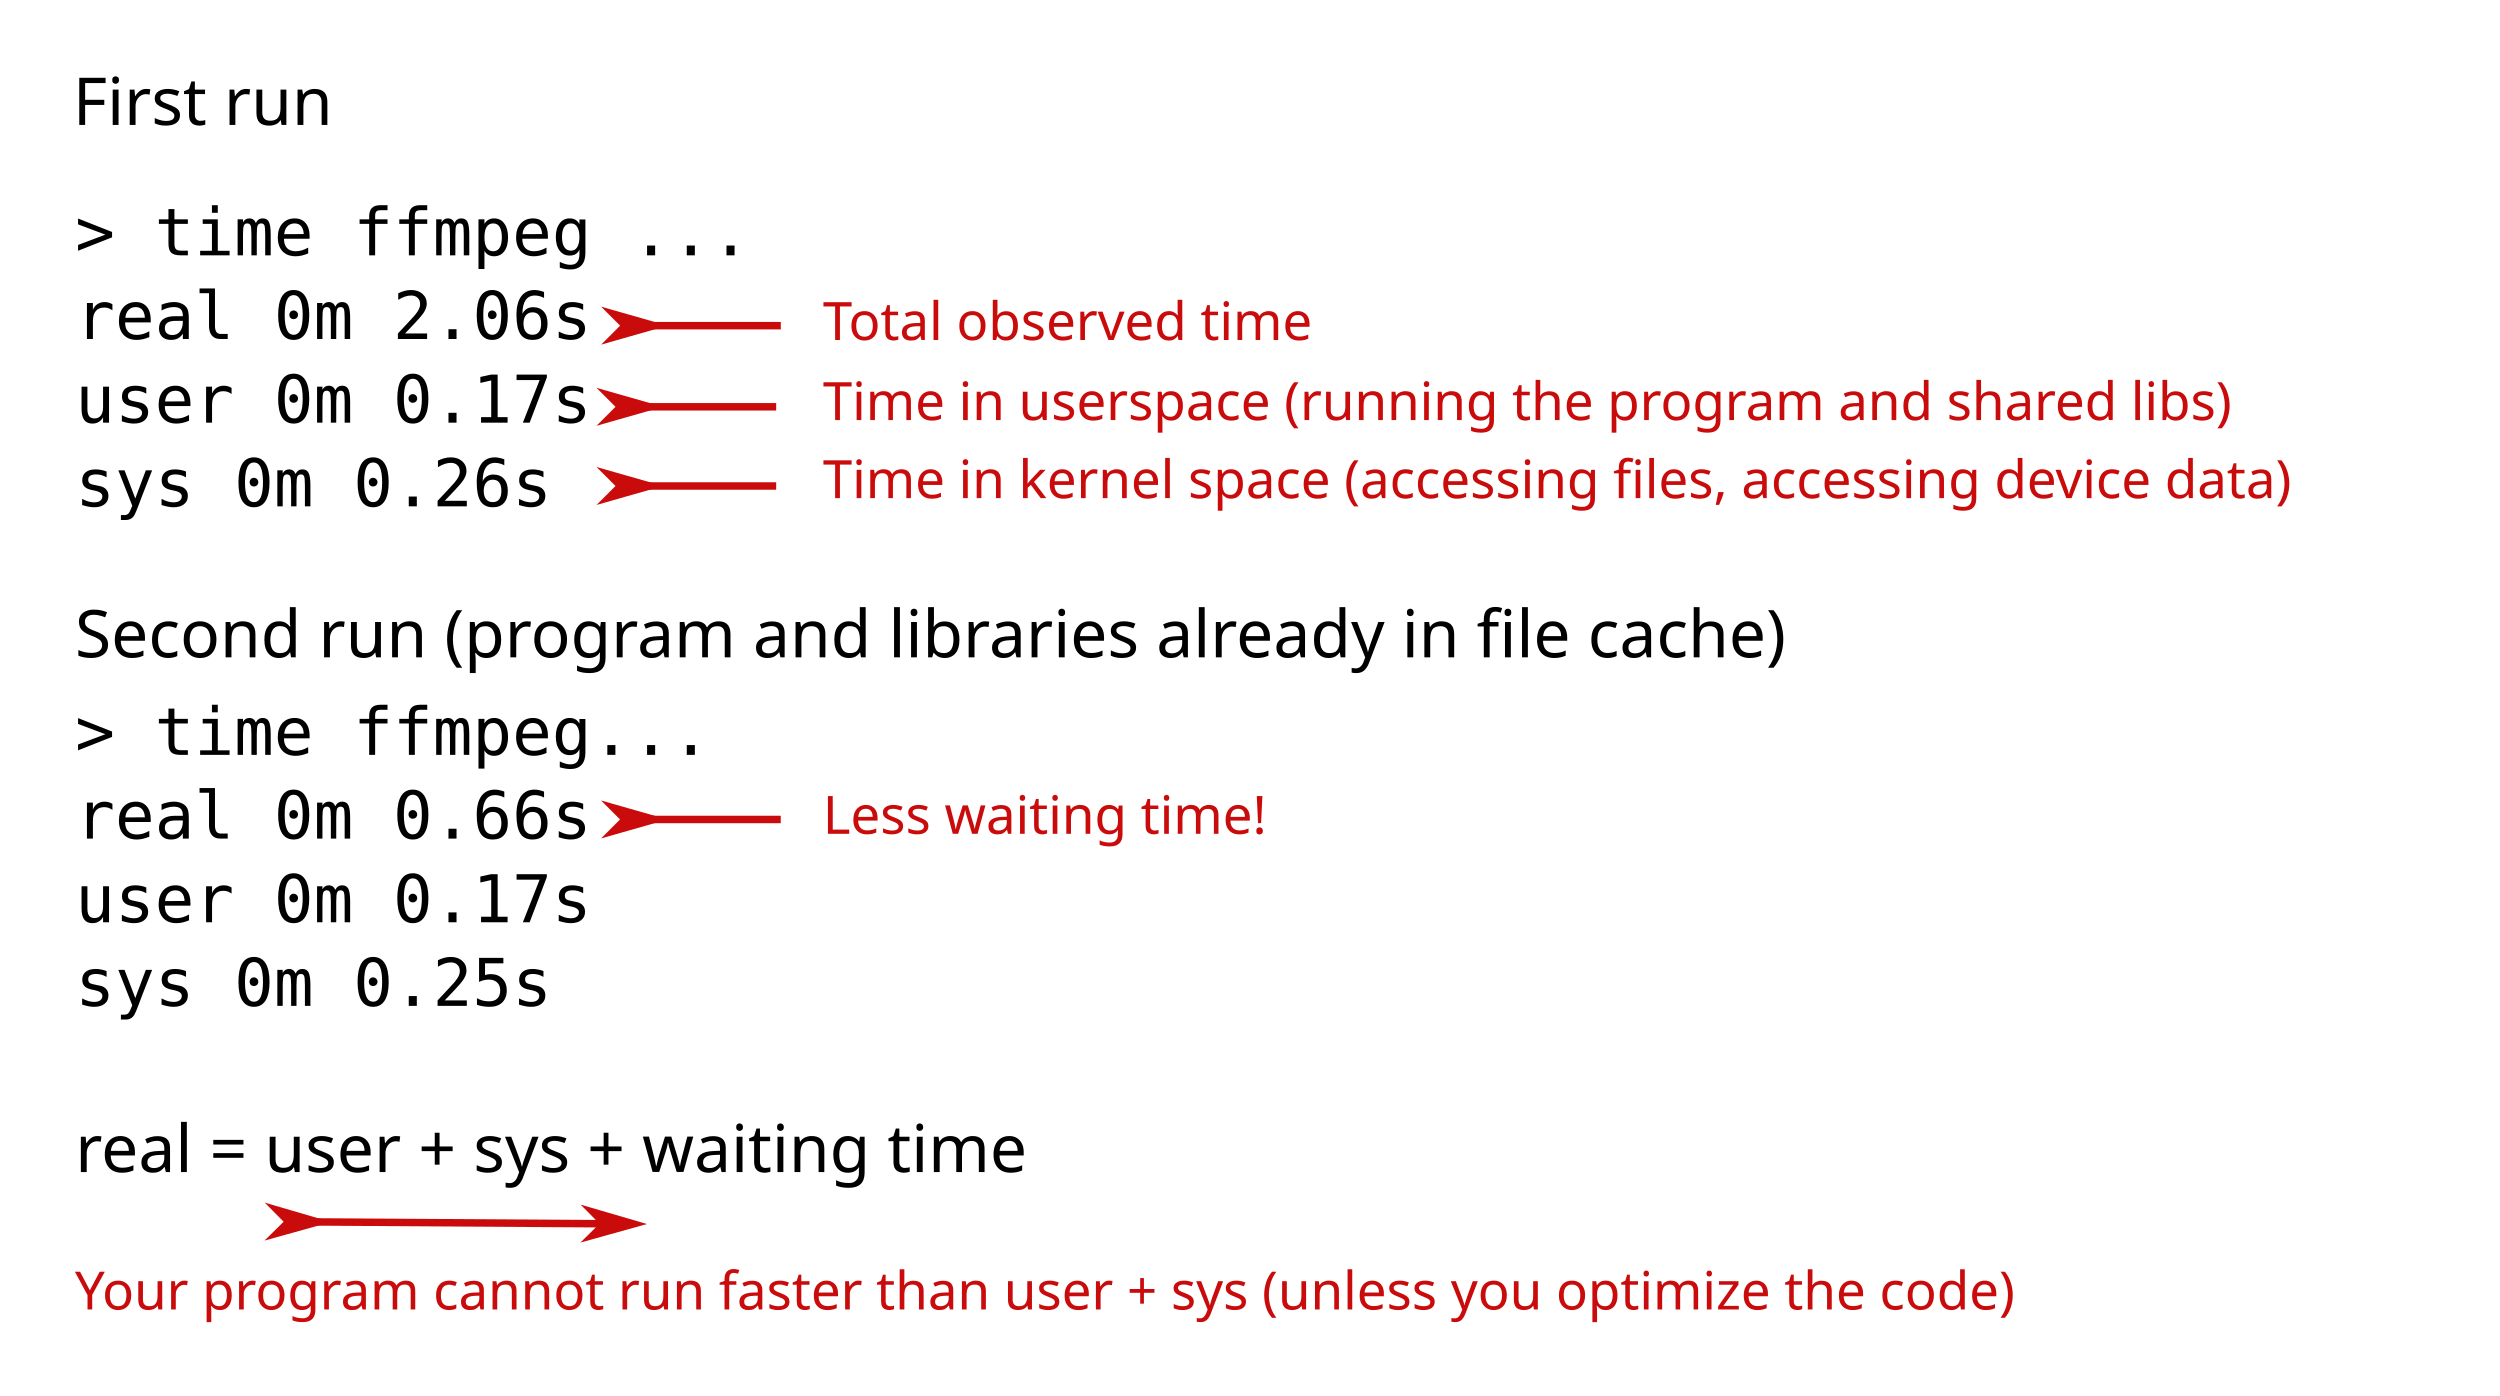
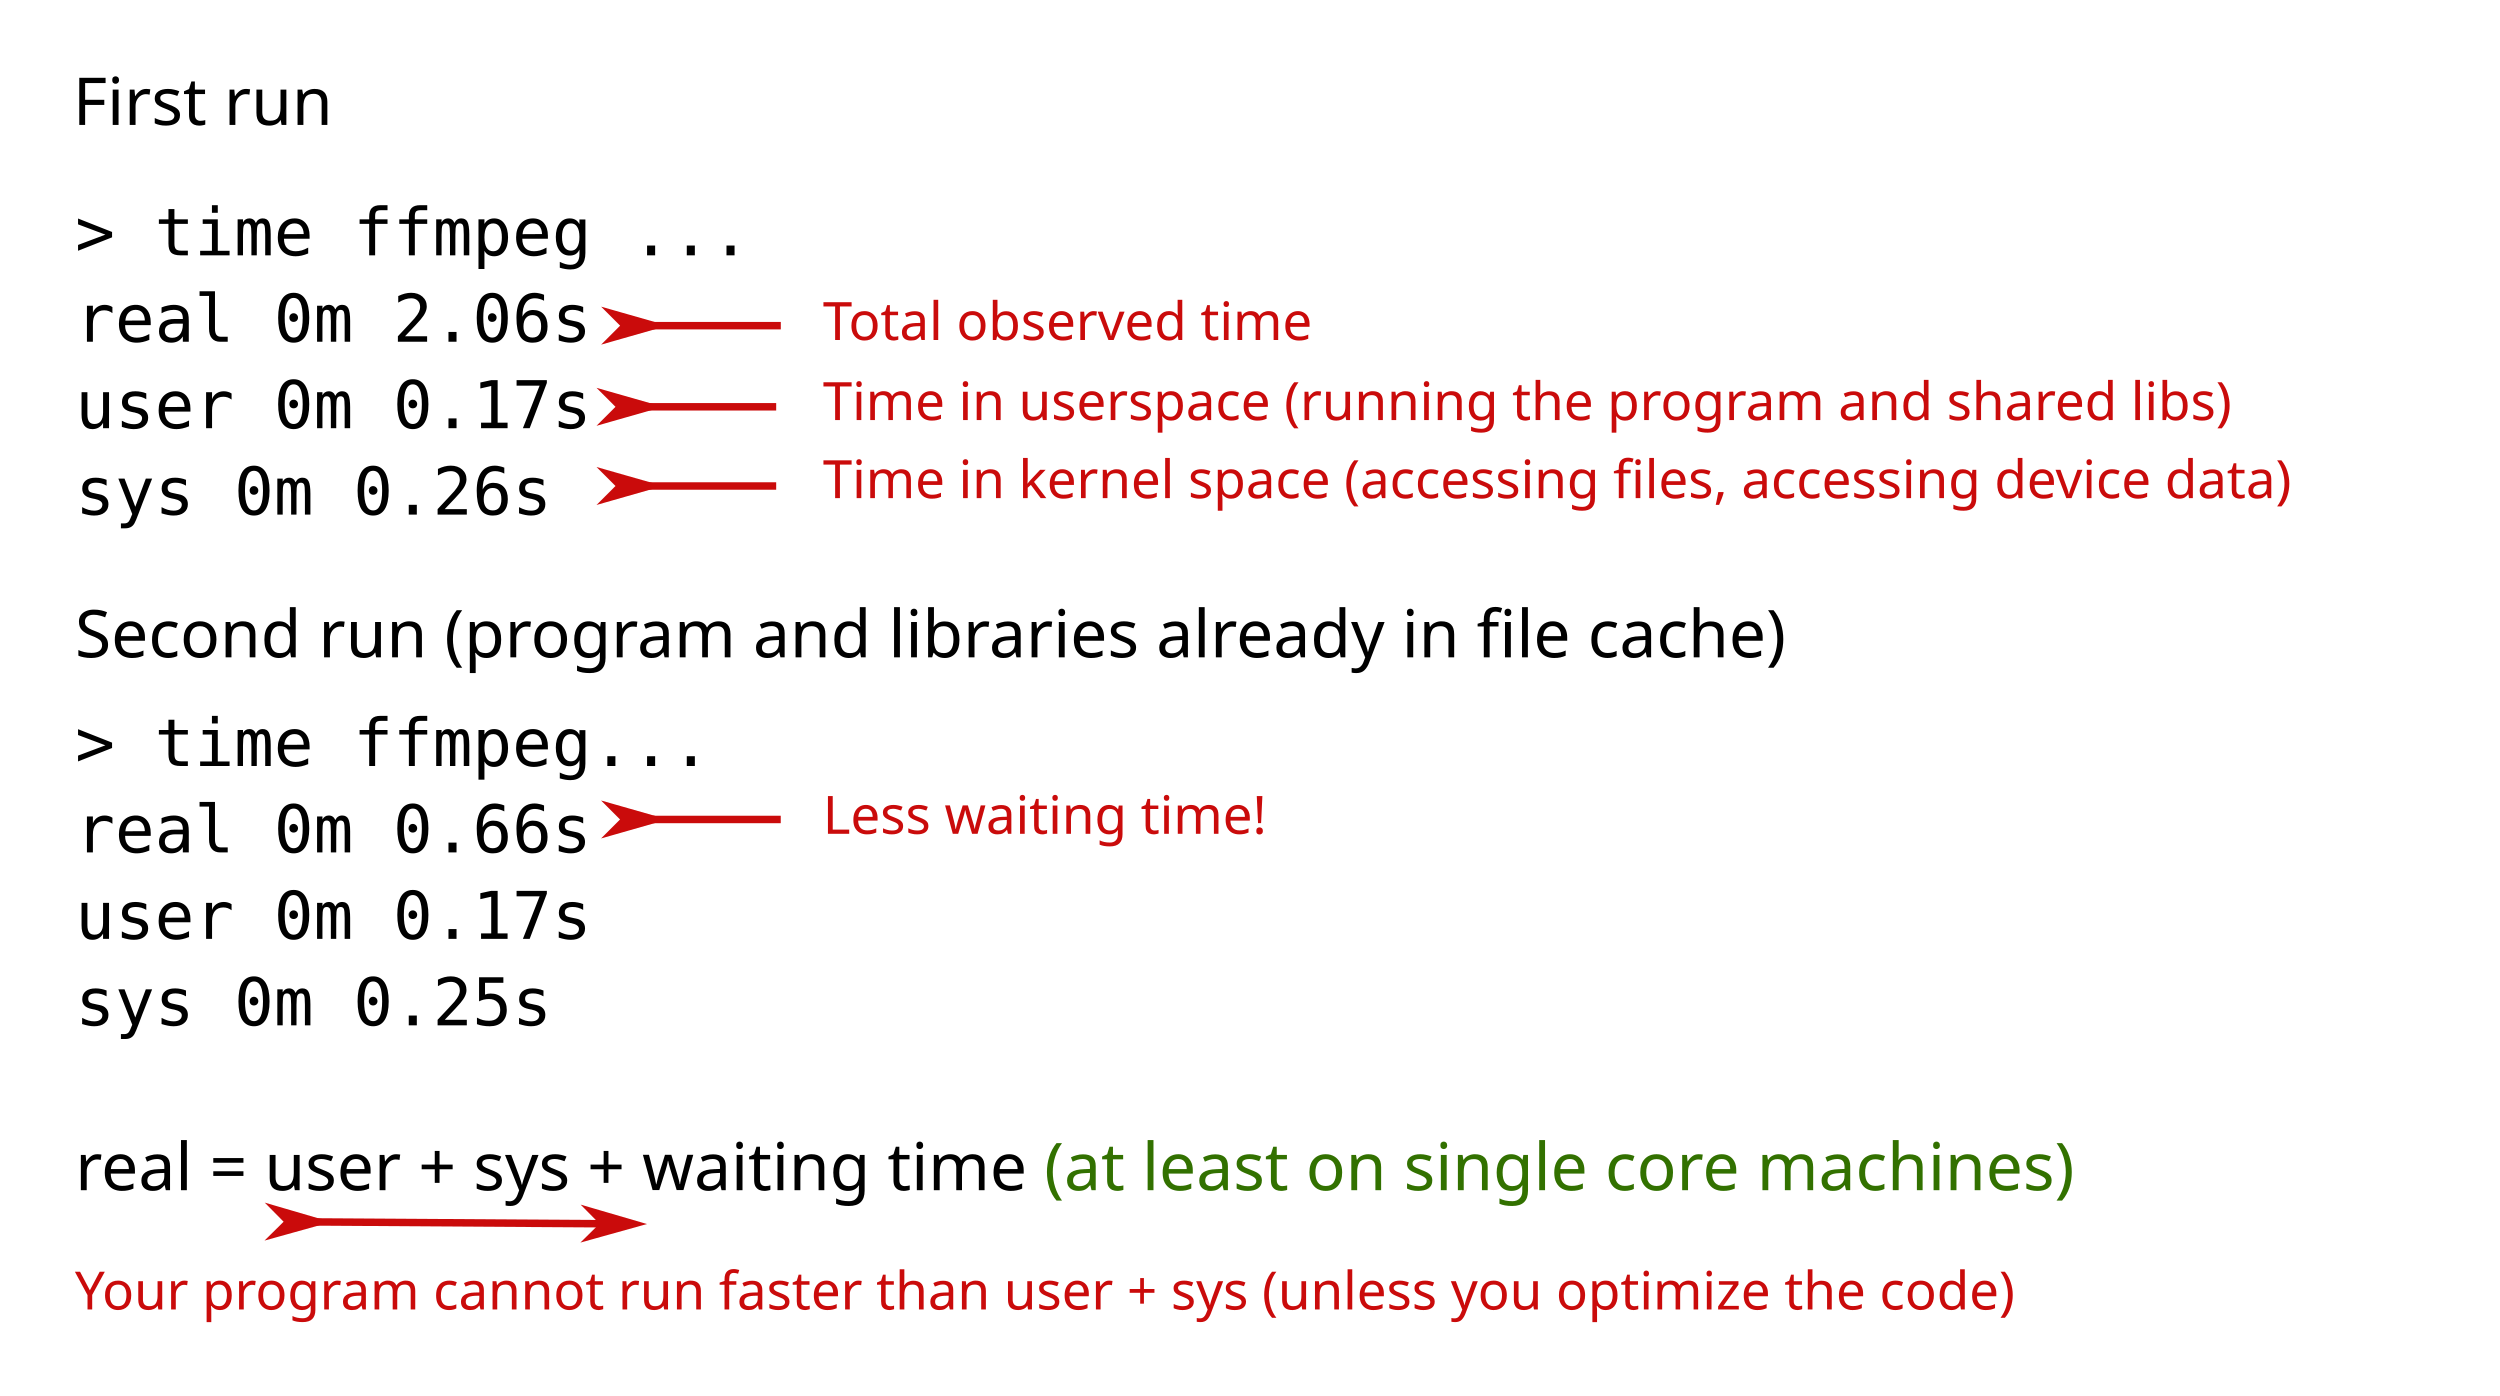
<svg xmlns="http://www.w3.org/2000/svg" width="334.216mm" height="186.528mm" viewBox="0 0 334.216 186.528" version="1.1" id="svg8">
  <defs id="defs2">
    <marker style="overflow:visible" id="marker3024" refX="0" refY="0" orient="auto">
      <path transform="matrix(0.4,0,0,0.4,4,0)" style="fill:#ca0b0b;fill-opacity:1;fill-rule:evenodd;stroke:#ca0b0b;stroke-width:1pt;stroke-opacity:1" d="M 0,0 5,-5 -12.5,0 5,5 Z" id="path3022" />
    </marker>
    <marker orient="auto" refY="0" refX="0" id="Arrow1Mstart" style="overflow:visible">
      <path id="path929" d="M 0,0 5,-5 -12.5,0 5,5 Z" style="fill:#ca0b0b;fill-opacity:1;fill-rule:evenodd;stroke:#ca0b0b;stroke-width:1pt;stroke-opacity:1" transform="matrix(0.4,0,0,0.4,4,0)" />
    </marker>
    <marker orient="auto" refY="0" refX="0" id="Arrow1Lstart" style="overflow:visible">
      <path id="path923" d="M 0,0 5,-5 -12.5,0 5,5 Z" style="fill:#000000;fill-opacity:1;fill-rule:evenodd;stroke:#000000;stroke-width:1pt;stroke-opacity:1" transform="matrix(0.8,0,0,0.8,10,0)" />
    </marker>
    <marker orient="auto" refY="0" refX="0" id="Arrow1Lend" style="overflow:visible">
      <path id="path926" d="M 0,0 5,-5 -12.5,0 5,5 Z" style="fill:#000000;fill-opacity:1;fill-rule:evenodd;stroke:#000000;stroke-width:1pt;stroke-opacity:1" transform="matrix(-0.8,0,0,-0.8,-10,0)" />
    </marker>
    <marker orient="auto" refY="0" refX="0" id="Arrow1Mstart-8" style="overflow:visible">
      <path id="path929-3" d="M 0,0 5,-5 -12.5,0 5,5 Z" style="fill:#ca0b0b;fill-opacity:1;fill-rule:evenodd;stroke:#ca0b0b;stroke-width:1pt;stroke-opacity:1" transform="matrix(0.4,0,0,0.4,4,0)" />
    </marker>
    <marker orient="auto" refY="0" refX="0" id="Arrow1Mstart-8-0" style="overflow:visible">
      <path id="path929-3-7" d="M 0,0 5,-5 -12.5,0 5,5 Z" style="fill:#ca0b0b;fill-opacity:1;fill-rule:evenodd;stroke:#ca0b0b;stroke-width:1pt;stroke-opacity:1" transform="matrix(0.4,0,0,0.4,4,0)" />
    </marker>
    <marker orient="auto" refY="0" refX="0" id="Arrow1Mstart-1" style="overflow:visible">
      <path id="path929-7" d="M 0,0 5,-5 -12.5,0 5,5 Z" style="fill:#ca0b0b;fill-opacity:1;fill-rule:evenodd;stroke:#ca0b0b;stroke-width:1pt;stroke-opacity:1" transform="matrix(0.4,0,0,0.4,4,0)" />
    </marker>
    <marker orient="auto" refY="0" refX="0" id="Arrow1Mstart-6" style="overflow:visible">
      <path id="path929-5" d="M 0,0 5,-5 -12.5,0 5,5 Z" style="fill:#ca0b0b;fill-opacity:1;fill-rule:evenodd;stroke:#ca0b0b;stroke-width:1pt;stroke-opacity:1" transform="matrix(0.4,0,0,0.4,4,0)" />
    </marker>
  </defs>
  <g id="layer1" transform="translate(-2.792009,-8.111828)">
    <text xml:space="preserve" style="font-style:normal;font-variant:normal;font-weight:normal;font-stretch:normal;font-size:8.819px;line-height:125%;font-family:Sans;-inkscape-font-specification:'Sans, Normal';font-variant-ligatures:normal;font-variant-caps:normal;font-variant-numeric:normal;font-feature-settings:normal;text-align:start;letter-spacing:0px;word-spacing:0px;writing-mode:lr-tb;text-anchor:start;fill:#000000;fill-opacity:1;stroke:none;stroke-width:0.265px;stroke-linecap:butt;stroke-linejoin:miter;stroke-opacity:1" x="12.851" y="42.244" id="text817">
-       <tspan id="tspan815" x="12.851" y="42.244" style="font-style:normal;font-variant:normal;font-weight:normal;font-stretch:normal;font-size:8.819px;font-family:'Inconsolata';-inkscape-font-specification:'Inconsolata, Normal';font-variant-ligatures:normal;font-variant-caps:normal;font-variant-numeric:normal;font-feature-settings:normal;text-align:start;writing-mode:lr-tb;text-anchor:start;stroke-width:0.265px">&gt; time ffmpeg ...</tspan>
-       <tspan x="12.851" y="53.429" style="font-style:normal;font-variant:normal;font-weight:normal;font-stretch:normal;font-size:8.819px;font-family:'Inconsolata';-inkscape-font-specification:'Inconsolata, Normal';font-variant-ligatures:normal;font-variant-caps:normal;font-variant-numeric:normal;font-feature-settings:normal;text-align:start;writing-mode:lr-tb;text-anchor:start;stroke-width:0.265px" id="tspan831">real	0m 2.06s</tspan>
-       <tspan x="12.851" y="64.614" style="font-style:normal;font-variant:normal;font-weight:normal;font-stretch:normal;font-size:8.819px;font-family:'Inconsolata';-inkscape-font-specification:'Inconsolata, Normal';font-variant-ligatures:normal;font-variant-caps:normal;font-variant-numeric:normal;font-feature-settings:normal;text-align:start;writing-mode:lr-tb;text-anchor:start;stroke-width:0.265px" id="tspan819">user	0m 0.17s</tspan>
-       <tspan x="12.851" y="75.798" style="font-style:normal;font-variant:normal;font-weight:normal;font-stretch:normal;font-size:8.819px;font-family:'Inconsolata';-inkscape-font-specification:'Inconsolata, Normal';font-variant-ligatures:normal;font-variant-caps:normal;font-variant-numeric:normal;font-feature-settings:normal;text-align:start;writing-mode:lr-tb;text-anchor:start;stroke-width:0.265px" id="tspan821">sys	0m 0.26s</tspan>
-       <tspan x="12.851" y="86.983" style="font-style:normal;font-variant:normal;font-weight:normal;font-stretch:normal;font-size:8.819px;font-family:'Inconsolata';-inkscape-font-specification:'Inconsolata, Normal';font-variant-ligatures:normal;font-variant-caps:normal;font-variant-numeric:normal;font-feature-settings:normal;text-align:start;writing-mode:lr-tb;text-anchor:start;stroke-width:0.265px" id="tspan823" />
-       <tspan x="12.851" y="98.007" style="font-style:normal;font-variant:normal;font-weight:normal;font-stretch:normal;font-size:8.819px;font-family:'Inconsolata';-inkscape-font-specification:'Inconsolata, Normal';font-variant-ligatures:normal;font-variant-caps:normal;font-variant-numeric:normal;font-feature-settings:normal;text-align:start;writing-mode:lr-tb;text-anchor:start;stroke-width:0.265px" id="tspan833" />
-       <tspan x="12.851" y="109.032" style="font-style:normal;font-variant:normal;font-weight:normal;font-stretch:normal;font-size:8.819px;font-family:'Inconsolata';-inkscape-font-specification:'Inconsolata, Normal';font-variant-ligatures:normal;font-variant-caps:normal;font-variant-numeric:normal;font-feature-settings:normal;text-align:start;writing-mode:lr-tb;text-anchor:start;stroke-width:0.265px" id="tspan843">&gt; time ffmpeg...</tspan>
-       <tspan x="12.851" y="120.216" style="font-style:normal;font-variant:normal;font-weight:normal;font-stretch:normal;font-size:8.819px;font-family:'Inconsolata';-inkscape-font-specification:'Inconsolata, Normal';font-variant-ligatures:normal;font-variant-caps:normal;font-variant-numeric:normal;font-feature-settings:normal;text-align:start;writing-mode:lr-tb;text-anchor:start;stroke-width:0.265px" id="tspan825">real	0m 0.66s</tspan>
-       <tspan x="12.851" y="131.401" style="font-style:normal;font-variant:normal;font-weight:normal;font-stretch:normal;font-size:8.819px;font-family:'Inconsolata';-inkscape-font-specification:'Inconsolata, Normal';font-variant-ligatures:normal;font-variant-caps:normal;font-variant-numeric:normal;font-feature-settings:normal;text-align:start;writing-mode:lr-tb;text-anchor:start;stroke-width:0.265px" id="tspan827">user	0m 0.17s</tspan>
-       <tspan x="12.851" y="142.586" style="font-style:normal;font-variant:normal;font-weight:normal;font-stretch:normal;font-size:8.819px;font-family:'Inconsolata';-inkscape-font-specification:'Inconsolata, Normal';font-variant-ligatures:normal;font-variant-caps:normal;font-variant-numeric:normal;font-feature-settings:normal;text-align:start;writing-mode:lr-tb;text-anchor:start;stroke-width:0.265px" id="tspan829">sys	0m 0.25s</tspan>
-       <tspan x="12.851" y="153.771" style="font-style:normal;font-variant:normal;font-weight:normal;font-stretch:normal;font-size:8.819px;font-family:'Inconsolata';-inkscape-font-specification:'Inconsolata, Normal';font-variant-ligatures:normal;font-variant-caps:normal;font-variant-numeric:normal;font-feature-settings:normal;text-align:start;writing-mode:lr-tb;text-anchor:start;stroke-width:0.265px" id="tspan835" />
-       <tspan x="12.851" y="164.795" style="font-style:normal;font-variant:normal;font-weight:normal;font-stretch:normal;font-size:8.819px;font-family:sans-serif;-inkscape-font-specification:'sans-serif, Normal';font-variant-ligatures:normal;font-variant-caps:normal;font-variant-numeric:normal;font-feature-settings:normal;text-align:start;writing-mode:lr-tb;text-anchor:start;stroke-width:0.265px" id="tspan837">real = user + sys + waiting time</tspan>
+       <tspan id="tspan815" x="12.851" y="42.244" style="font-style:normal;font-variant:normal;font-weight:normal;font-stretch:normal;font-size:8.819px;font-family:Inconsolata;-inkscape-font-specification:'Inconsolata, Normal';font-variant-ligatures:normal;font-variant-caps:normal;font-variant-numeric:normal;font-feature-settings:normal;text-align:start;writing-mode:lr-tb;text-anchor:start;stroke-width:0.265px">&gt; time ffmpeg ...</tspan>
+       <tspan x="12.851" y="53.8" style="font-style:normal;font-variant:normal;font-weight:normal;font-stretch:normal;font-size:8.819px;font-family:Inconsolata;-inkscape-font-specification:'Inconsolata, Normal';font-variant-ligatures:normal;font-variant-caps:normal;font-variant-numeric:normal;font-feature-settings:normal;text-align:start;writing-mode:lr-tb;text-anchor:start;stroke-width:0.265px" id="tspan831">real	0m 2.06s</tspan>
+       <tspan x="12.851" y="65.355" style="font-style:normal;font-variant:normal;font-weight:normal;font-stretch:normal;font-size:8.819px;font-family:Inconsolata;-inkscape-font-specification:'Inconsolata, Normal';font-variant-ligatures:normal;font-variant-caps:normal;font-variant-numeric:normal;font-feature-settings:normal;text-align:start;writing-mode:lr-tb;text-anchor:start;stroke-width:0.265px" id="tspan819">user	0m 0.17s</tspan>
+       <tspan x="12.851" y="76.911" style="font-style:normal;font-variant:normal;font-weight:normal;font-stretch:normal;font-size:8.819px;font-family:Inconsolata;-inkscape-font-specification:'Inconsolata, Normal';font-variant-ligatures:normal;font-variant-caps:normal;font-variant-numeric:normal;font-feature-settings:normal;text-align:start;writing-mode:lr-tb;text-anchor:start;stroke-width:0.265px" id="tspan821">sys	0m 0.26s</tspan>
+       <tspan x="12.851" y="87.935" id="tspan823" />
+       <tspan x="12.851" y="98.959" id="tspan833" />
+       <tspan x="12.851" y="110.515" style="font-style:normal;font-variant:normal;font-weight:normal;font-stretch:normal;font-size:8.819px;font-family:Inconsolata;-inkscape-font-specification:'Inconsolata, Normal';font-variant-ligatures:normal;font-variant-caps:normal;font-variant-numeric:normal;font-feature-settings:normal;text-align:start;writing-mode:lr-tb;text-anchor:start;stroke-width:0.265px" id="tspan843">&gt; time ffmpeg...</tspan>
+       <tspan x="12.851" y="122.07" style="font-style:normal;font-variant:normal;font-weight:normal;font-stretch:normal;font-size:8.819px;font-family:Inconsolata;-inkscape-font-specification:'Inconsolata, Normal';font-variant-ligatures:normal;font-variant-caps:normal;font-variant-numeric:normal;font-feature-settings:normal;text-align:start;writing-mode:lr-tb;text-anchor:start;stroke-width:0.265px" id="tspan825">real	0m 0.66s</tspan>
+       <tspan x="12.851" y="133.626" style="font-style:normal;font-variant:normal;font-weight:normal;font-stretch:normal;font-size:8.819px;font-family:Inconsolata;-inkscape-font-specification:'Inconsolata, Normal';font-variant-ligatures:normal;font-variant-caps:normal;font-variant-numeric:normal;font-feature-settings:normal;text-align:start;writing-mode:lr-tb;text-anchor:start;stroke-width:0.265px" id="tspan827">user	0m 0.17s</tspan>
+       <tspan x="12.851" y="145.181" style="font-style:normal;font-variant:normal;font-weight:normal;font-stretch:normal;font-size:8.819px;font-family:Inconsolata;-inkscape-font-specification:'Inconsolata, Normal';font-variant-ligatures:normal;font-variant-caps:normal;font-variant-numeric:normal;font-feature-settings:normal;text-align:start;writing-mode:lr-tb;text-anchor:start;stroke-width:0.265px" id="tspan829">sys	0m 0.25s</tspan>
+       <tspan x="12.851" y="156.206" id="tspan835" />
+       <tspan x="12.851" y="167.23" style="font-style:normal;font-variant:normal;font-weight:normal;font-stretch:normal;font-size:8.819px;font-family:sans-serif;-inkscape-font-specification:'sans-serif, Normal';font-variant-ligatures:normal;font-variant-caps:normal;font-variant-numeric:normal;font-feature-settings:normal;text-align:start;writing-mode:lr-tb;text-anchor:start;stroke-width:0.265px" id="tspan837">real = user + sys + waiting time <tspan style="fill:#327100;fill-opacity:1" id="tspan5828">(at least on single core machines)</tspan>
+       </tspan>
    </text>
    <text xml:space="preserve" style="font-style:normal;font-variant:normal;font-weight:normal;font-stretch:normal;font-size:8.819px;line-height:125%;font-family:Sans;-inkscape-font-specification:'Sans, Normal';font-variant-ligatures:normal;font-variant-caps:normal;font-variant-numeric:normal;font-feature-settings:normal;text-align:start;letter-spacing:0px;word-spacing:0px;writing-mode:lr-tb;text-anchor:start;fill:#000000;fill-opacity:1;stroke:none;stroke-width:0.265px;stroke-linecap:butt;stroke-linejoin:miter;stroke-opacity:1" x="12.533" y="24.813" id="text841">
      <tspan id="tspan839" x="12.533" y="24.813" style="fill:#000000;fill-opacity:1;stroke:none;stroke-width:0.265px;stroke-opacity:1">First run</tspan>
    </text>
    <text xml:space="preserve" style="font-style:normal;font-variant:normal;font-weight:normal;font-stretch:normal;font-size:8.819px;line-height:125%;font-family:Sans;-inkscape-font-specification:'Sans, Normal';font-variant-ligatures:normal;font-variant-caps:normal;font-variant-numeric:normal;font-feature-settings:normal;text-align:start;letter-spacing:0px;word-spacing:0px;writing-mode:lr-tb;text-anchor:start;fill:#000000;fill-opacity:1;stroke:none;stroke-width:0.265px;stroke-linecap:butt;stroke-linejoin:miter;stroke-opacity:1" x="12.817" y="95.987" id="text841-7">
      <tspan id="tspan839-4" x="12.817" y="95.987" style="fill:#000000;fill-opacity:1;stroke-width:0.265px">Second run (program and libraries already in file cache)</tspan>
    </text>
    <text xml:space="preserve" style="font-style:normal;font-variant:normal;font-weight:normal;font-stretch:normal;font-size:8.819px;line-height:125%;font-family:Sans;-inkscape-font-specification:'Sans, Normal';font-variant-ligatures:normal;font-variant-caps:normal;font-variant-numeric:normal;font-feature-settings:normal;text-align:start;letter-spacing:0px;word-spacing:0px;writing-mode:lr-tb;text-anchor:start;fill:#000000;fill-opacity:1;stroke:none;stroke-width:0.265px;stroke-linecap:butt;stroke-linejoin:miter;stroke-opacity:1" x="112.796" y="64.267" id="text841-4">
      <tspan x="112.796" y="64.267" style="font-style:normal;font-variant:normal;font-weight:normal;font-stretch:normal;font-size:7.056px;font-family:Sans;-inkscape-font-specification:'Sans, Normal';font-variant-ligatures:normal;font-variant-caps:normal;font-variant-numeric:normal;font-feature-settings:normal;text-align:start;writing-mode:lr-tb;text-anchor:start;fill:#ca0b0b;fill-opacity:1;stroke-width:0.265px" id="tspan881">Time in userspace (running the program and shared libs)</tspan>
    </text>
    <text xml:space="preserve" style="font-style:normal;font-variant:normal;font-weight:normal;font-stretch:normal;font-size:8.819px;line-height:125%;font-family:Sans;-inkscape-font-specification:'Sans, Normal';font-variant-ligatures:normal;font-variant-caps:normal;font-variant-numeric:normal;font-feature-settings:normal;text-align:start;letter-spacing:0px;word-spacing:0px;writing-mode:lr-tb;text-anchor:start;fill:#000000;fill-opacity:1;stroke:none;stroke-width:0.265px;stroke-linecap:butt;stroke-linejoin:miter;stroke-opacity:1" x="112.796" y="74.702" id="text841-4-6">
      <tspan x="112.796" y="74.702" style="font-style:normal;font-variant:normal;font-weight:normal;font-stretch:normal;font-size:7.056px;font-family:Sans;-inkscape-font-specification:'Sans, Normal';font-variant-ligatures:normal;font-variant-caps:normal;font-variant-numeric:normal;font-feature-settings:normal;text-align:start;writing-mode:lr-tb;text-anchor:start;fill:#ca0b0b;fill-opacity:1;stroke-width:0.265px" id="tspan881-8">Time in kernel space (accessing files, accessing device data)</tspan>
    </text>
    <text xml:space="preserve" style="font-style:normal;font-variant:normal;font-weight:normal;font-stretch:normal;font-size:8.819px;line-height:125%;font-family:Sans;-inkscape-font-specification:'Sans, Normal';font-variant-ligatures:normal;font-variant-caps:normal;font-variant-numeric:normal;font-feature-settings:normal;text-align:start;letter-spacing:0px;word-spacing:0px;writing-mode:lr-tb;text-anchor:start;fill:#000000;fill-opacity:1;stroke:none;stroke-width:0.265px;stroke-linecap:butt;stroke-linejoin:miter;stroke-opacity:1" x="112.796" y="53.561" id="text841-4-4">
      <tspan x="112.796" y="53.561" style="font-style:normal;font-variant:normal;font-weight:normal;font-stretch:normal;font-size:7.056px;font-family:Sans;-inkscape-font-specification:'Sans, Normal';font-variant-ligatures:normal;font-variant-caps:normal;font-variant-numeric:normal;font-feature-settings:normal;text-align:start;writing-mode:lr-tb;text-anchor:start;fill:#ca0b0b;fill-opacity:1;stroke-width:0.265px" id="tspan881-89">Total observed time</tspan>
    </text>
    <path style="fill:none;fill-rule:evenodd;stroke:#ca0b0b;stroke-width:1;stroke-linecap:butt;stroke-linejoin:miter;stroke-miterlimit:4;stroke-dasharray:none;stroke-opacity:1;marker-end:url(#Arrow1Mstart)" d="m 107.175,51.647 c -16.838,0 -17.105,0 -17.105,0 v 0" id="path921" />
    <path style="fill:none;fill-rule:evenodd;stroke:#ca0b0b;stroke-width:1;stroke-linecap:butt;stroke-linejoin:miter;stroke-miterlimit:4;stroke-dasharray:none;stroke-opacity:1;marker-end:url(#Arrow1Mstart-8)" d="m 106.557,62.497 c -16.838,0 -17.105,0 -17.105,0 v 0" id="path921-7" />
    <path style="fill:none;fill-rule:evenodd;stroke:#ca0b0b;stroke-width:1;stroke-linecap:butt;stroke-linejoin:miter;stroke-miterlimit:4;stroke-dasharray:none;stroke-opacity:1;marker-end:url(#Arrow1Mstart-8-0)" d="m 106.557,73.081 c -16.838,0 -17.105,0 -17.105,0 v 0" id="path921-7-1" />
-     <text xml:space="preserve" style="font-style:normal;font-variant:normal;font-weight:normal;font-stretch:normal;font-size:8.819px;line-height:125%;font-family:Sans;-inkscape-font-specification:'Sans, Normal';font-variant-ligatures:normal;font-variant-caps:normal;font-variant-numeric:normal;font-feature-settings:normal;text-align:start;letter-spacing:0px;word-spacing:0px;writing-mode:lr-tb;text-anchor:start;fill:#000000;fill-opacity:1;stroke:none;stroke-width:0.265px;stroke-linecap:butt;stroke-linejoin:miter;stroke-opacity:1" x="108.511" y="173.521" id="text1893">
-       <tspan id="tspan1891" x="108.511" y="181.325" style="stroke-width:0.265px" />
-     </text>
+     <text xml:space="preserve" style="font-style:normal;font-variant:normal;font-weight:normal;font-stretch:normal;font-size:8.819px;line-height:125%;font-family:Sans;-inkscape-font-specification:'Sans, Normal';font-variant-ligatures:normal;font-variant-caps:normal;font-variant-numeric:normal;font-feature-settings:normal;text-align:start;letter-spacing:0px;word-spacing:0px;writing-mode:lr-tb;text-anchor:start;fill:#000000;fill-opacity:1;stroke:none;stroke-width:0.265px;stroke-linecap:butt;stroke-linejoin:miter;stroke-opacity:1" x="108.511" y="173.521" id="text1893" />
    <path style="fill:none;fill-rule:evenodd;stroke:#ca0b0b;stroke-width:1;stroke-linecap:butt;stroke-linejoin:miter;stroke-miterlimit:4;stroke-dasharray:none;stroke-opacity:1;marker-start:url(#marker3024);marker-end:url(#Arrow1Mstart-1)" d="m 87.313,171.735 -42.229,-0.267 v 0" id="path921-8" />
    <text xml:space="preserve" style="font-style:normal;font-variant:normal;font-weight:normal;font-stretch:normal;font-size:8.819px;line-height:125%;font-family:Sans;-inkscape-font-specification:'Sans, Normal';font-variant-ligatures:normal;font-variant-caps:normal;font-variant-numeric:normal;font-feature-settings:normal;text-align:start;letter-spacing:0px;word-spacing:0px;writing-mode:lr-tb;text-anchor:start;fill:#000000;fill-opacity:1;stroke:none;stroke-width:0.265px;stroke-linecap:butt;stroke-linejoin:miter;stroke-opacity:1" x="12.806" y="183.172" id="text841-4-4-2">
      <tspan x="12.806" y="183.172" style="font-style:normal;font-variant:normal;font-weight:normal;font-stretch:normal;font-size:7.056px;font-family:Sans;-inkscape-font-specification:'Sans, Normal';font-variant-ligatures:normal;font-variant-caps:normal;font-variant-numeric:normal;font-feature-settings:normal;text-align:start;writing-mode:lr-tb;text-anchor:start;fill:#ca0b0b;fill-opacity:1;stroke-width:0.265px" id="tspan881-89-9">Your program cannot run faster than user + sys (unless you optimize the code)</tspan>
    </text>
    <text xml:space="preserve" style="font-style:normal;font-variant:normal;font-weight:normal;font-stretch:normal;font-size:8.819px;line-height:125%;font-family:Sans;-inkscape-font-specification:'Sans, Normal';font-variant-ligatures:normal;font-variant-caps:normal;font-variant-numeric:normal;font-feature-settings:normal;text-align:start;letter-spacing:0px;word-spacing:0px;writing-mode:lr-tb;text-anchor:start;fill:#000000;fill-opacity:1;stroke:none;stroke-width:0.265px;stroke-linecap:butt;stroke-linejoin:miter;stroke-opacity:1" x="112.788" y="119.578" id="text841-4-4-9">
      <tspan x="112.788" y="119.578" style="font-style:normal;font-variant:normal;font-weight:normal;font-stretch:normal;font-size:7.056px;font-family:Sans;-inkscape-font-specification:'Sans, Normal';font-variant-ligatures:normal;font-variant-caps:normal;font-variant-numeric:normal;font-feature-settings:normal;text-align:start;writing-mode:lr-tb;text-anchor:start;fill:#ca0b0b;fill-opacity:1;stroke-width:0.265px" id="tspan881-89-4">Less waiting time!</tspan>
    </text>
    <path style="fill:none;fill-rule:evenodd;stroke:#ca0b0b;stroke-width:1;stroke-linecap:butt;stroke-linejoin:miter;stroke-miterlimit:4;stroke-dasharray:none;stroke-opacity:1;marker-end:url(#Arrow1Mstart-6)" d="m 107.167,117.663 c -16.838,0 -17.105,0 -17.105,0 v 0" id="path921-3" />
  </g>
</svg>
